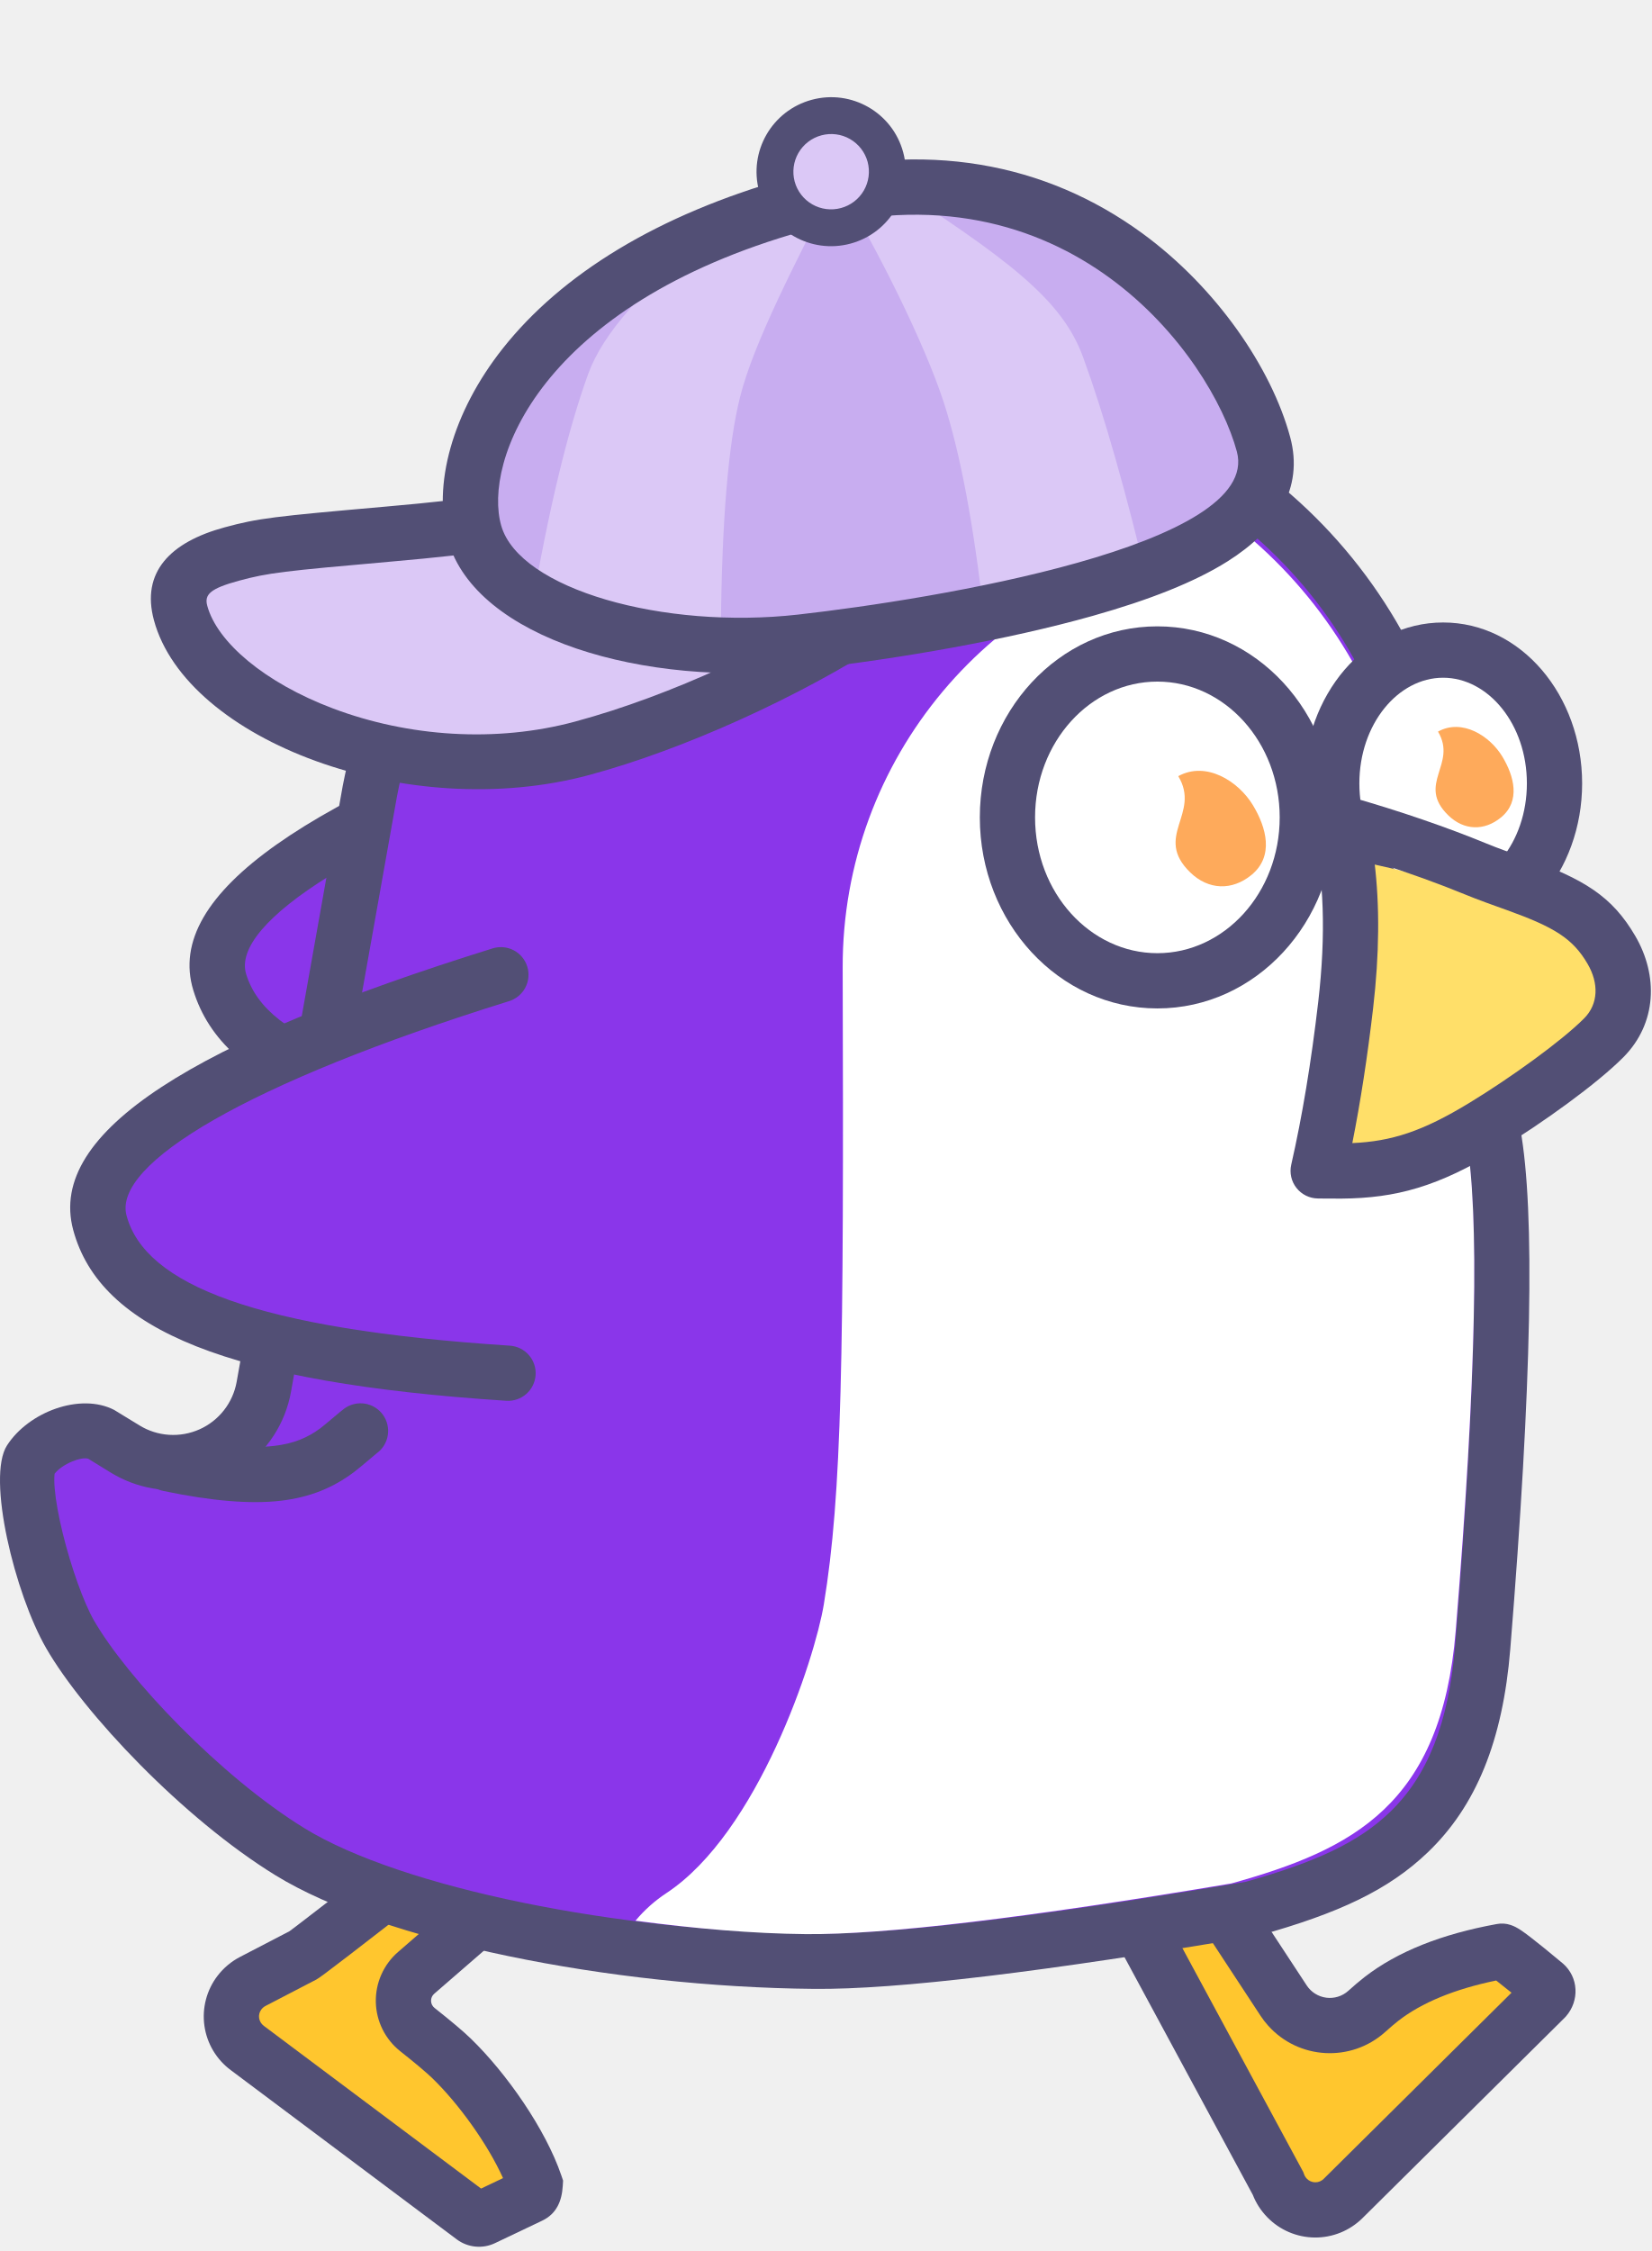
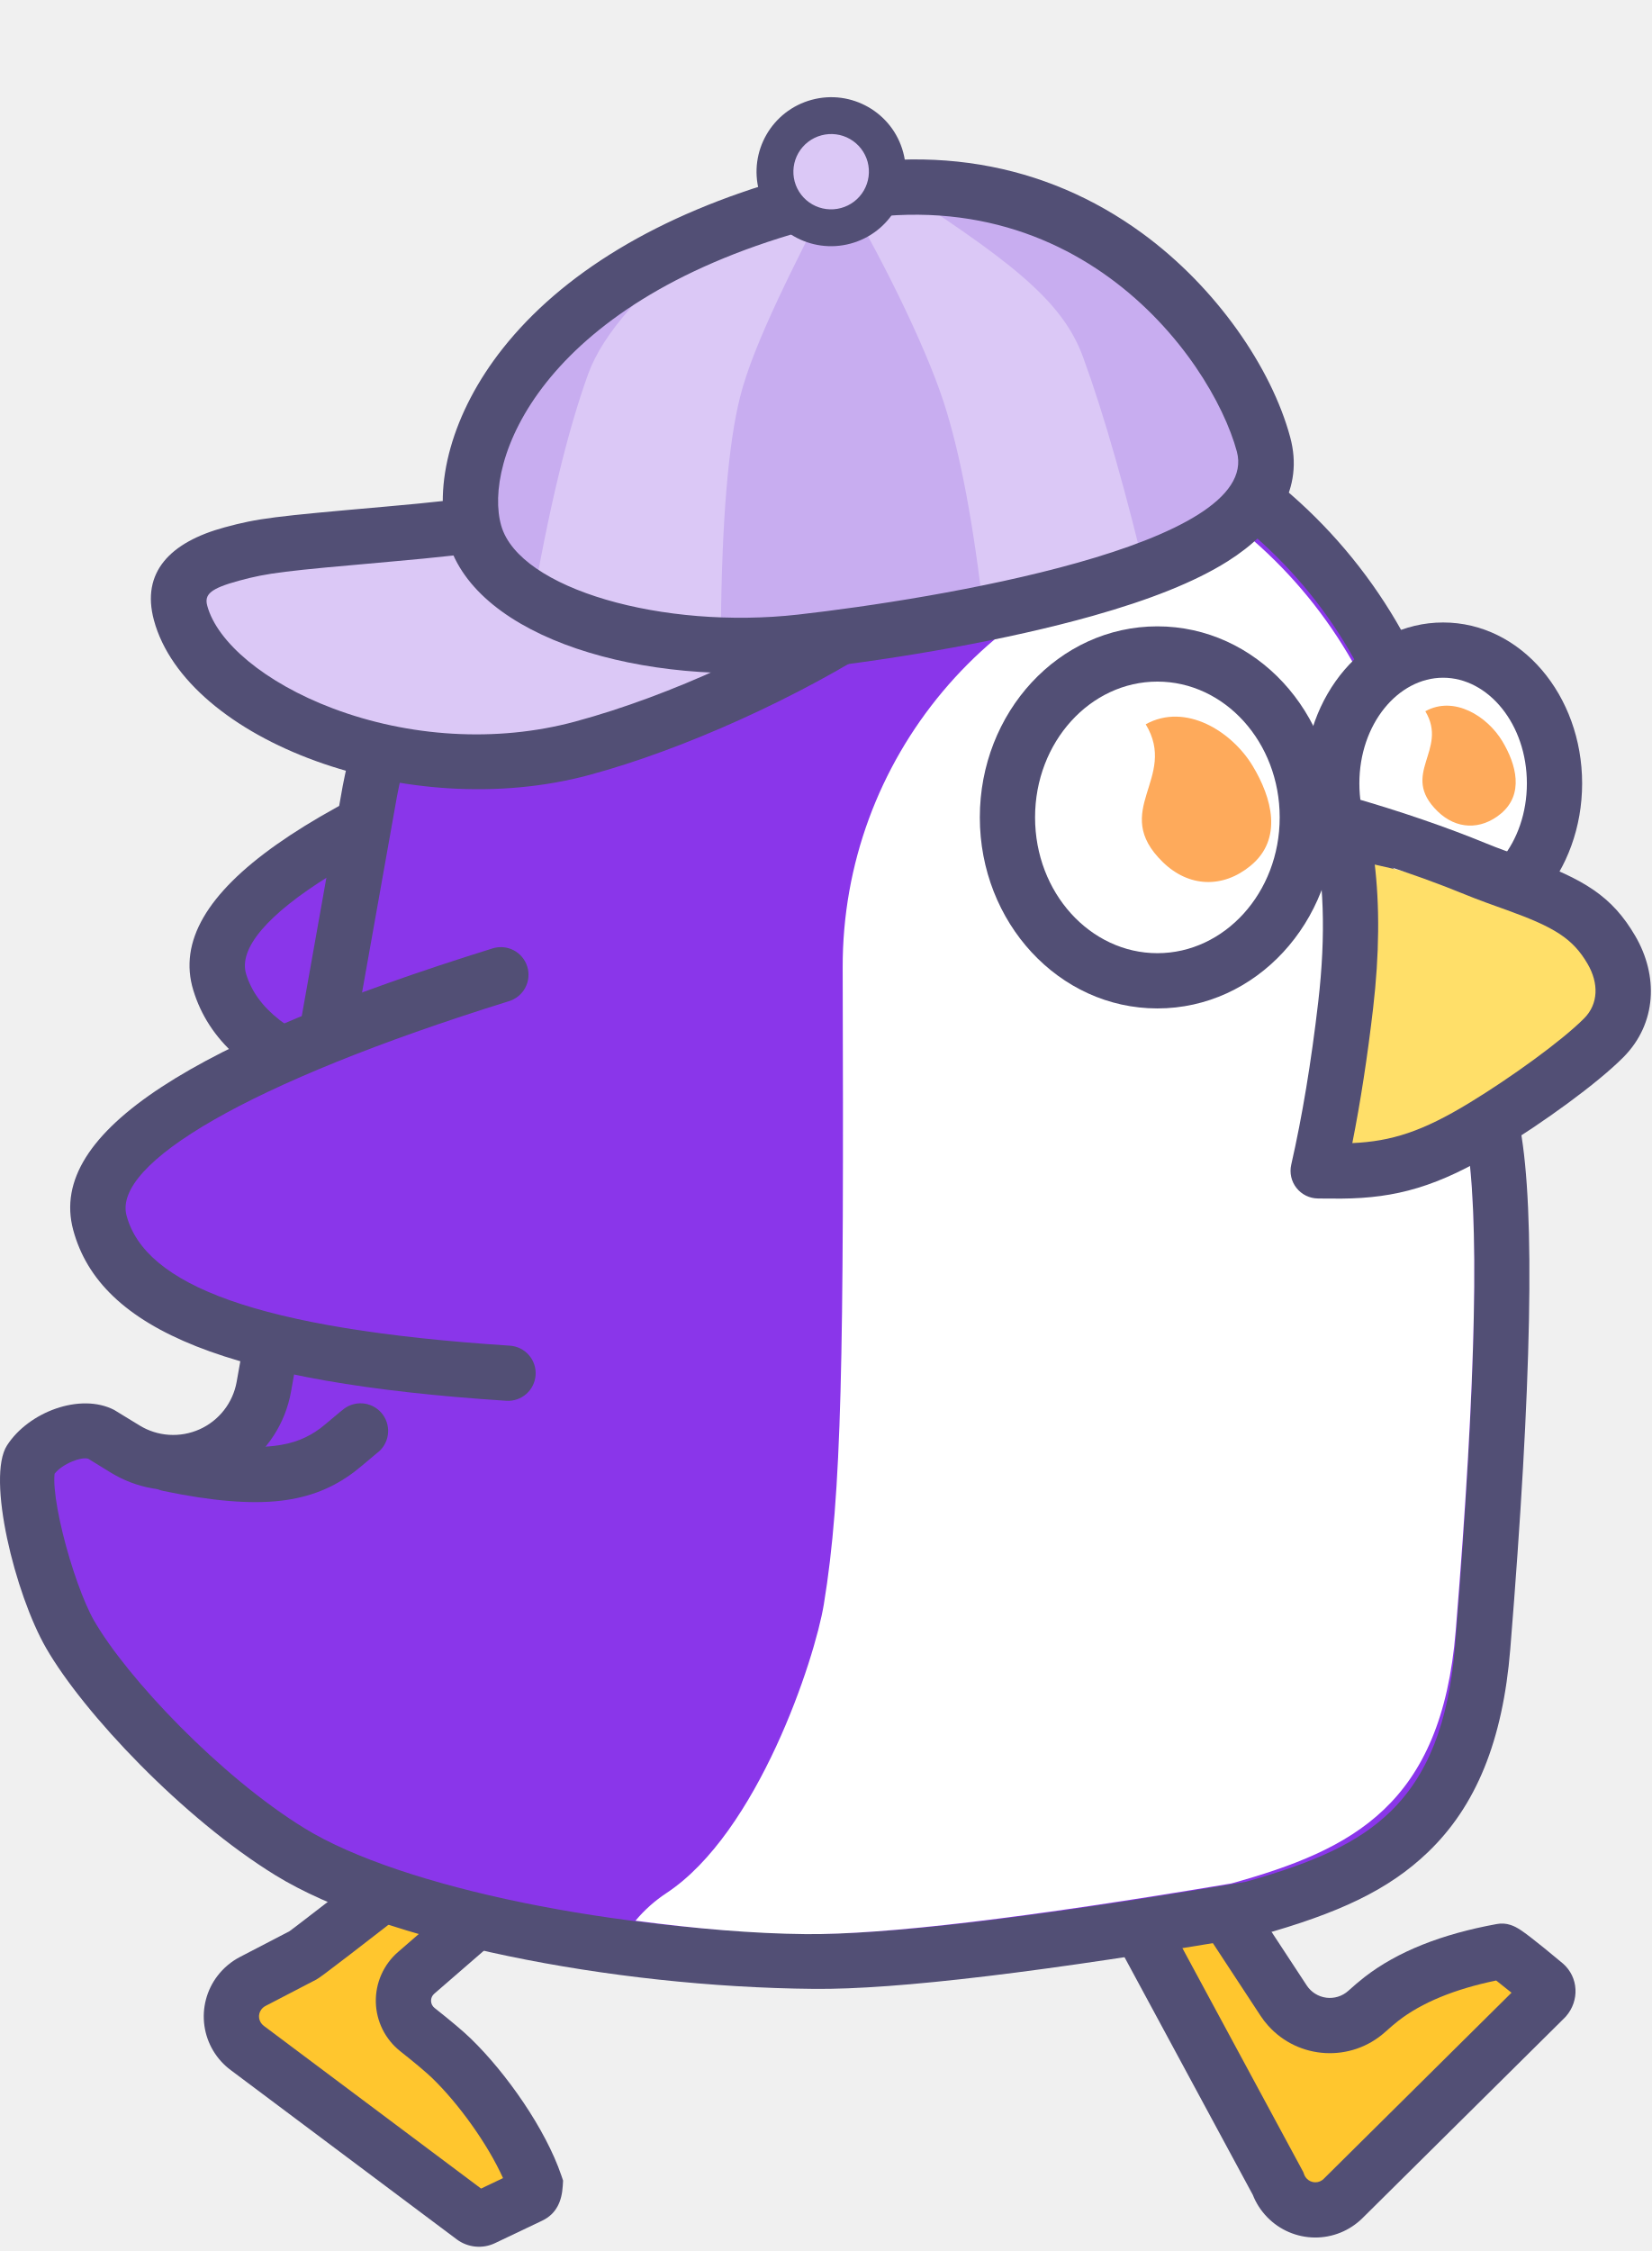
<svg xmlns="http://www.w3.org/2000/svg" width="350" height="477" viewBox="0 0 350 477" fill="none">
  <path d="M88.191 418.062L107.614 401.223C107.837 401.031 108.013 400.792 108.131 400.522C108.248 400.252 108.304 399.959 108.292 399.665C108.281 399.371 108.204 399.084 108.066 398.824C107.928 398.564 107.734 398.338 107.497 398.164L97.374 390.644C97.004 390.37 96.552 390.23 96.092 390.247C95.632 390.265 95.192 390.437 94.843 390.738C74.974 406.195 64.823 414.033 64.39 414.259L53.578 419.877C52.473 420.451 51.508 421.262 50.751 422.252C50.08 423.129 49.59 424.131 49.31 425.2C49.03 426.269 48.966 427.383 49.122 428.477C49.278 429.571 49.651 430.623 50.218 431.571C50.785 432.519 51.535 433.345 52.425 434L100.31 469.852C100.911 470.299 101.713 470.378 102.39 470.055L112.398 465.29C113.005 465.003 113.346 464.197 113.426 462.88C109.971 452.732 101.188 441.512 95.709 436.199C94.304 434.837 91.889 432.802 88.462 430.088C87.659 429.452 86.988 428.663 86.489 427.768C85.99 426.873 85.672 425.888 85.554 424.87C85.435 423.852 85.518 422.821 85.799 421.835C86.079 420.849 86.55 419.928 87.186 419.124C87.487 418.736 87.824 418.38 88.191 418.062Z" fill="#FFC62E" />
  <path d="M62.987 408.007C64.911 406.535 66.832 405.058 68.749 403.576C73.802 399.674 81.276 393.873 91.165 386.183C92.523 385.067 94.216 384.438 95.973 384.395C97.731 384.352 99.452 384.897 100.864 385.945L110.987 393.463C111.928 394.16 112.7 395.06 113.246 396.095C113.793 397.131 114.099 398.276 114.144 399.446C114.188 400.616 113.969 401.781 113.503 402.855C113.036 403.929 112.335 404.884 111.449 405.65L92.027 422.487C91.81 422.675 91.637 422.909 91.52 423.172C91.404 423.434 91.347 423.72 91.353 424.007C91.36 424.294 91.43 424.576 91.558 424.834C91.686 425.091 91.87 425.316 92.095 425.494C95.664 428.316 98.203 430.46 99.783 431.992C107.328 439.303 115.623 451.166 118.967 460.987L119.338 462.078L119.268 463.231C119.073 466.45 117.927 469.133 114.913 470.571L104.905 475.336C103.609 475.952 102.17 476.203 100.742 476.062C99.314 475.921 97.952 475.394 96.802 474.536L48.934 438.692C47.421 437.575 46.146 436.168 45.183 434.553C44.22 432.938 43.588 431.147 43.324 429.286C43.06 427.424 43.169 425.528 43.646 423.709C44.122 421.89 44.956 420.184 46.099 418.69C47.379 417.018 49.011 415.649 50.88 414.679L61.352 409.237C61.849 408.868 62.343 408.495 62.987 408.007ZM98.675 395.161L98.515 395.289C98.569 395.246 98.624 395.205 98.675 395.161ZM91.635 440.394C90.403 439.202 88.113 437.266 84.829 434.667C83.254 433.42 81.974 431.841 81.079 430.043C80.184 428.245 79.696 426.271 79.651 424.263C79.607 422.255 80.005 420.262 80.819 418.425C81.632 416.589 82.841 414.955 84.359 413.639L100.121 399.972L96.222 397.079C74.561 413.925 68.031 418.962 67.088 419.451L56.277 425.069C55.934 425.247 55.635 425.498 55.401 425.804C54.558 426.903 54.778 428.448 55.933 429.307L101.959 463.769L106.608 461.553C103.321 454.247 97.124 445.713 91.635 440.394Z" fill="#524F75" />
  <path d="M272.049 423.944L253.069 395.036C252.804 394.63 252.398 394.336 251.929 394.212C251.46 394.088 250.962 394.141 250.531 394.363L239.366 400.102C238.267 400.822 238.019 402.055 238.618 402.972L270.847 462.668C271.256 463.821 271.909 464.873 272.761 465.752C273.53 466.546 274.45 467.18 275.466 467.616C276.482 468.051 277.574 468.281 278.68 468.292C279.786 468.302 280.882 468.093 281.906 467.676C282.93 467.259 283.862 466.643 284.646 465.864L327.481 423.419C328.302 422.474 328.215 421.22 327.393 420.5C321.697 415.747 318.654 413.407 318.261 413.479C307.409 415.458 298.913 418.826 292.775 423.587C291.7 424.435 290.655 425.322 289.643 426.244V426.242C288.388 427.365 286.905 428.205 285.296 428.703C283.687 429.2 281.989 429.345 280.319 429.127C278.648 428.909 277.045 428.333 275.618 427.438C274.19 426.544 272.973 425.352 272.049 423.944Z" fill="#FFC62E" />
  <path d="M236.161 395.208L236.421 395.038L247.857 389.157C249.573 388.275 251.555 388.059 253.421 388.551C255.287 389.043 256.905 390.207 257.964 391.821L276.943 420.73C277.406 421.434 278.015 422.03 278.729 422.477C279.442 422.924 280.244 423.212 281.079 423.321C281.915 423.43 282.764 423.357 283.568 423.108C284.373 422.859 285.114 422.439 285.742 421.877C286.857 420.862 288.008 419.887 289.193 418.954C296.153 413.557 305.509 409.85 317.217 407.715C318.194 407.525 319.204 407.592 320.147 407.91C320.524 408.031 320.852 408.174 321.172 408.334C321.539 408.523 321.894 408.734 322.282 408.989C322.85 409.362 323.544 409.873 324.409 410.537C326.005 411.764 328.245 413.581 331.256 416.096C334.569 419.001 334.778 423.947 331.903 427.257L331.607 427.575L288.772 470.02C287.438 471.343 285.855 472.389 284.114 473.097C282.374 473.804 280.51 474.16 278.631 474.142C276.752 474.125 274.896 473.735 273.168 472.995C271.441 472.255 269.878 471.18 268.569 469.832C267.245 468.475 266.206 466.866 265.513 465.101L233.554 405.902C231.345 402.226 232.549 397.575 236.161 395.208ZM296.364 428.213C295.677 428.745 294.733 429.547 293.552 430.607C286.327 437.073 275.223 436.461 268.754 429.235C268.171 428.586 267.638 427.893 267.16 427.163L250.099 401.177L245.566 403.506L276.222 460.291L276.372 460.72C276.501 461.081 276.705 461.409 276.969 461.678C277.199 461.918 277.475 462.109 277.78 462.24C278.085 462.372 278.413 462.442 278.745 462.445C279.077 462.448 279.407 462.385 279.714 462.259C280.021 462.134 280.301 461.948 280.536 461.713L320.343 422.267C319.334 421.44 318.313 420.626 317.281 419.828C317.217 419.78 317.154 419.729 317.088 419.682C308.179 421.526 301.283 424.402 296.364 428.213Z" fill="#524F75" />
  <path d="M132.465 238.959C71.763 233.948 50.586 221.858 46.52 205.548C42.453 189.238 74.235 171.522 132.336 154.531" fill="#8A36EA" />
  <path d="M134.322 231.146C80.31 229.524 56.591 220.884 52.168 206.42C48.872 195.637 76.48 177.499 131.534 158.217C132.259 157.963 132.927 157.568 133.501 157.056C134.074 156.543 134.54 155.923 134.873 155.23C135.207 154.537 135.4 153.786 135.443 153.018C135.486 152.25 135.377 151.482 135.123 150.756C134.869 150.031 134.474 149.363 133.962 148.789C133.449 148.216 132.829 147.75 132.136 147.417C131.443 147.083 130.692 146.89 129.924 146.847C129.156 146.804 128.388 146.913 127.662 147.167C65.551 168.921 34.663 189.214 40.97 209.842C47.419 230.937 75.284 241.087 133.969 242.847C134.741 242.878 135.513 242.755 136.238 242.486C136.963 242.217 137.627 241.807 138.193 241.279C138.759 240.752 139.214 240.117 139.533 239.413C139.852 238.708 140.028 237.948 140.052 237.175C140.075 236.402 139.945 235.632 139.669 234.909C139.393 234.187 138.977 233.526 138.444 232.966C137.911 232.405 137.272 231.955 136.565 231.643C135.857 231.331 135.095 231.162 134.322 231.146Z" fill="#524F75" />
  <path d="M61.489 392.419C83.895 406.185 131.889 415.225 172.595 415.606C189.702 415.764 220.619 412.055 265.356 404.478C291.911 397.028 311.155 387.161 314.256 348.935C318.761 293.354 319.497 257.13 316.453 240.265C313.992 226.609 309.657 202.712 303.442 168.575C294.515 119.53 252.01 83.902 202.418 83.902H179.233C129.971 83.902 87.649 119.073 78.373 167.717L55.922 293.838C54.033 304.449 43.901 311.518 33.292 309.631C30.88 309.2 28.571 308.32 26.484 307.036L21.516 303.982C17.177 301.744 9.392 304.831 6.412 309.465C3.433 314.099 9.79 337.53 14.849 346.326C19.91 355.11 39.081 378.655 61.489 392.419Z" fill="#8A36EA" />
  <path d="M58.423 397.409C38.825 385.368 17.703 363.017 9.774 349.237C3.155 337.733 -2.89 313.099 1.487 306.291C6.055 299.184 17.03 295.079 24.197 298.771L29.551 302.047C31.447 303.214 33.599 303.9 35.821 304.045C38.042 304.19 40.266 303.79 42.297 302.88C44.329 301.969 46.107 300.576 47.477 298.821C48.847 297.066 49.767 295.003 50.158 292.812L72.622 166.621C82.423 115.221 127.157 78.049 179.233 78.049H202.417C254.841 78.049 299.77 115.705 309.2 167.528C315.415 201.668 319.75 225.567 322.213 239.229C325.374 256.771 324.634 293.303 320.086 349.409C318.503 368.939 312.796 382.732 302.654 392.468C294.217 400.566 283.672 405.419 266.933 410.113C221.27 417.879 190.092 421.62 172.537 421.456C129.106 421.056 81.081 411.327 58.423 397.409ZM11.594 315.438C11.813 317.992 12.41 321.3 13.301 324.935C15.077 332.172 17.77 339.653 19.924 343.399C26.905 355.53 46.669 376.445 64.554 387.43C85.059 400.029 131.151 409.362 172.65 409.748C189.268 409.901 219.83 406.242 264.072 398.753C278.935 394.564 287.867 390.427 294.548 384.018C302.455 376.425 307.052 365.313 308.419 348.453C312.882 293.395 313.606 257.483 310.691 241.296C308.228 227.643 303.895 203.75 297.68 169.616C289.262 123.356 249.175 89.756 202.417 89.756H179.233C132.786 89.756 92.874 122.925 84.136 168.743L61.686 294.862C59.231 308.654 46.059 317.846 32.267 315.391C29.131 314.834 26.128 313.689 23.416 312.018L18.724 309.13C17.34 308.615 13.249 310.142 11.569 312.297C11.475 313.243 11.491 314.23 11.594 315.438Z" fill="#524F75" />
  <path d="M298.01 171.49C302.247 194.545 306.465 217.603 310.662 240.665C313.62 256.936 312.906 291.888 308.524 345.52C305.509 382.403 286.797 391.925 260.97 399.114C217.468 406.425 187.398 410.005 170.762 409.851C159.603 409.748 147.158 408.675 134.684 407.008C136.567 404.751 138.771 402.783 141.226 401.166C160.639 388.378 172.697 351.541 174.596 339.988C178.455 316.505 178.851 287.982 178.594 205.082C178.457 160.897 210.186 123.049 253.718 115.473C257.634 114.79 261.602 114.458 265.577 114.48C282.53 129.264 293.965 149.363 298.01 171.49Z" fill="white" />
  <path d="M276.352 167.917C276.352 172.565 277.084 177.167 278.507 181.462C279.929 185.756 282.015 189.658 284.644 192.945C287.273 196.231 290.394 198.839 293.829 200.617C297.264 202.396 300.946 203.312 304.664 203.312C308.382 203.312 312.063 202.396 315.498 200.617C318.933 198.839 322.054 196.231 324.683 192.945C327.313 189.658 329.398 185.756 330.821 181.462C332.244 177.167 332.976 172.565 332.976 167.917C332.976 163.268 332.244 158.666 330.821 154.371C329.398 150.077 327.313 146.175 324.683 142.888C322.054 139.602 318.933 136.995 315.498 135.216C312.063 133.437 308.382 132.521 304.664 132.521C300.946 132.521 297.264 133.437 293.829 135.216C290.394 136.995 287.273 139.602 284.644 142.888C282.015 146.175 279.929 150.077 278.507 154.371C277.084 158.666 276.352 163.268 276.352 167.917Z" fill="white" />
  <path d="M305.85 200.113C322.377 200.113 335.31 184.634 335.31 166.01C335.31 147.385 322.375 131.906 305.85 131.906C289.323 131.906 276.391 147.385 276.391 166.01C276.391 184.634 289.327 200.113 305.85 200.113ZM305.85 188.406C296.299 188.406 288.098 178.587 288.098 166.01C288.098 153.432 296.303 143.614 305.85 143.614C315.397 143.614 323.602 153.432 323.602 166.01C323.602 178.587 315.397 188.406 305.85 188.406Z" fill="#524F75" />
  <path d="M282.382 252C292.402 251.247 301.069 250.967 316.547 240.01C323.001 235.439 334.691 226.255 340.143 219.957C345.307 213.994 343.656 206.788 340.143 202.011C332.917 192.19 322.11 191.631 309.867 187.954C305.165 186.543 294.314 183.539 280.426 181C283.98 191.2 285.549 203.494 285.122 217.88C284.752 230.44 283.84 241.813 282.382 252Z" fill="#FFDF69" />
  <path d="M291.014 213.632C292.337 202.245 292.436 191.913 291.295 182.631C298.606 184.949 305.15 187.343 310.374 189.491C311.814 190.083 313.293 190.652 315.008 191.281C315.672 191.525 316.345 191.766 317.211 192.079L319.322 192.836C329.437 196.477 333.33 198.869 336.468 204.25C338.871 208.367 338.766 212.744 335.74 215.79C330.983 220.584 320.175 228.364 311.49 233.657C301.441 239.782 294.905 241.856 286.604 242.227C288.345 233.468 289.812 223.938 291.014 213.632ZM279.314 253.964L280.592 253.977C282.337 253.995 283.262 254.001 284.329 253.991C295.888 253.895 304.749 251.476 317.584 243.651C327.012 237.907 338.471 229.655 344.05 224.036C351.199 216.83 351.447 206.685 346.577 198.346C341.664 189.934 335.787 186.319 323.283 181.819L321.16 181.058C320.317 180.756 319.67 180.522 319.041 180.289C317.624 179.775 316.218 179.231 314.823 178.66C307.131 175.499 296.846 171.876 285.445 168.658C281.141 167.443 277.117 171.312 278.167 175.663C280.614 185.829 281.035 198.038 279.383 212.28C277.896 225.078 275.988 236.588 273.658 246.81C273.464 247.663 273.463 248.549 273.656 249.402C273.849 250.256 274.231 251.055 274.774 251.741C275.317 252.427 276.006 252.983 276.792 253.368C277.578 253.752 278.44 253.956 279.314 253.964Z" fill="#524F75" />
  <path d="M215.863 171.819C215.863 181.206 218.846 190.209 224.156 196.847C229.465 203.485 236.667 207.214 244.175 207.214C251.684 207.214 258.886 203.485 264.195 196.847C269.505 190.209 272.488 181.206 272.488 171.819C272.488 162.432 269.505 153.429 264.195 146.791C258.886 140.153 251.684 136.424 244.175 136.424C236.667 136.424 229.465 140.153 224.156 146.791C218.846 153.429 215.863 162.432 215.863 171.819Z" fill="white" />
  <path d="M245.291 213.692C266.189 213.692 282.921 195.46 282.921 173.21C282.921 150.959 266.191 132.727 245.291 132.727C224.39 132.727 207.66 150.959 207.66 173.21C207.66 195.46 224.39 213.692 245.291 213.692ZM245.291 201.985C231.094 201.985 219.367 189.209 219.367 173.21C219.367 157.21 231.092 144.434 245.291 144.434C259.49 144.434 271.213 157.21 271.213 173.21C271.213 189.209 259.486 201.985 245.291 201.985Z" fill="#524F75" />
  <path d="M34.688 315.958C44.793 318.065 53.029 318.771 59.507 318.016C65.78 317.28 70.631 315.22 74.961 311.991C76.364 310.943 79.531 308.184 79.839 307.961C80.462 307.511 80.99 306.942 81.392 306.288C81.795 305.633 82.065 304.906 82.187 304.147C82.308 303.388 82.279 302.613 82.101 301.865C81.923 301.117 81.599 300.412 81.148 299.79C80.698 299.167 80.129 298.639 79.474 298.236C78.82 297.832 78.092 297.562 77.333 297.441C76.573 297.319 75.798 297.348 75.05 297.527C74.302 297.705 73.597 298.029 72.974 298.48C72.116 299.101 68.863 301.936 67.96 302.607C65.21 304.658 62.274 305.905 58.143 306.389C53.111 306.978 46.051 306.369 37.074 304.498C36.316 304.326 35.53 304.306 34.764 304.44C33.998 304.575 33.267 304.86 32.612 305.281C31.958 305.701 31.394 306.247 30.953 306.888C30.512 307.529 30.203 308.251 30.045 309.012C29.886 309.774 29.881 310.559 30.029 311.323C30.178 312.086 30.477 312.813 30.909 313.459C31.341 314.106 31.898 314.66 32.547 315.089C33.196 315.518 33.923 315.813 34.688 315.958Z" fill="#524F75" />
  <path d="M109.862 164.818C78.707 168.666 43.206 144.543 37.54 125.003C31.879 105.463 74.662 120.307 105.815 116.463C136.968 112.616 175.322 100.091 180.982 119.632C186.641 139.173 141.016 160.97 109.862 164.818Z" fill="#DBC8F6" />
  <path d="M124.885 164.225C144.806 158.853 169.249 147.819 188.03 135.668C210.413 121.185 222.697 106.993 219.236 94.163C216.253 83.101 205.821 80.025 190.113 82.201C179.681 83.646 170.049 86.33 146.208 93.829L142.662 94.943C132.958 97.986 126.77 99.844 120.656 101.492C115.858 102.786 110.609 103.85 104.777 104.747C98.164 105.764 91.534 106.489 81.767 107.35C57.904 109.454 54.755 109.807 47.613 111.745C36.001 114.894 29.894 121.296 32.618 131.408C39.488 156.886 86.44 174.591 124.885 164.225ZM121.84 152.92C105.114 157.43 86.549 156.153 70.549 150.118C56.163 144.693 46.013 136.106 43.925 128.363C43.286 125.993 44.499 124.722 50.68 123.046C56.808 121.383 60.05 121.02 82.8 119.013C92.798 118.132 99.638 117.385 106.559 116.321C112.796 115.361 118.458 114.213 123.709 112.799C130.013 111.099 136.326 109.203 146.169 106.114L149.724 104.998C172.842 97.728 182.209 95.116 191.722 93.798C202.277 92.336 206.998 93.729 207.937 97.212C211.498 110.419 162.932 141.841 121.84 152.92Z" fill="#524F75" />
  <path d="M168.683 130.496C133.111 134.927 106.848 121.687 103.677 108.064C100.502 94.44 117.021 59.458 173.822 46.615C230.63 33.771 257.344 79.724 261.681 99.962C266.014 120.201 197.399 128.768 168.683 130.496Z" fill="#DBC8F6" />
  <path d="M177.273 38.453C168.634 55.595 159.782 72.44 156.84 84.152C154.354 94.058 153.002 110.187 152.787 132.544C152.75 136.624 208.877 133.507 208.575 130.822C206.371 111.195 203.512 95.982 199.992 85.184C195.993 72.908 186.074 52.849 177.273 38.453ZM175.106 39.708C151.28 46.476 133.409 54.205 120.294 62.971C107.179 71.735 103.034 89.729 96.065 110.518L112.544 129.685C116.229 108.155 120.275 91.321 124.681 79.186C127.759 70.709 136.414 60.874 150.644 49.679C156.783 44.851 166.892 45.041 175.106 39.708ZM186.33 37.236C214.027 55.074 225.072 63.495 229.518 75.616C233.964 87.735 238.654 104.19 243.588 124.979L272.188 102.42C270.4 98.995 270.951 94.75 269.139 91.644C258.763 73.848 247.978 61.236 236.79 53.808C223.647 45.085 210.177 43.93 186.33 37.236Z" fill="#C8ADF0" />
  <path d="M169.185 130.229C140.601 133.457 110.115 124.856 106.234 111.414C102.35 97.975 114.207 64.744 170.265 48.944C226.319 33.145 256.744 75.705 262.133 95.685C267.52 115.671 197.771 126.999 169.185 130.229ZM231.578 130.511C243.551 127.135 253.159 123.366 260.144 118.969C270.605 112.377 276.367 103.506 273.438 92.641C269.482 77.971 257.798 60.907 242.101 49.444C221.6 34.472 195.957 29.542 167.086 37.68C139.33 45.501 119.04 58.101 106.596 73.79C95.848 87.345 91.581 102.888 94.983 114.664C100.949 135.293 136.44 145.713 170.502 141.864C190.658 139.584 213.569 135.589 231.578 130.511Z" fill="#524F75" />
  <path d="M164.651 39.484C164.244 37.977 164.139 36.406 164.342 34.858C164.545 33.31 165.051 31.817 165.832 30.464C166.612 29.111 167.653 27.924 168.893 26.971C170.133 26.018 171.549 25.318 173.059 24.911C174.57 24.503 176.146 24.397 177.697 24.597C179.248 24.797 180.744 25.301 182.099 26.078C183.454 26.855 184.642 27.892 185.595 29.128C186.549 30.363 187.248 31.775 187.654 33.282C188.06 34.788 188.165 36.36 187.963 37.907C187.76 39.455 187.254 40.948 186.473 42.301C185.692 43.655 184.652 44.842 183.412 45.794C182.172 46.747 180.756 47.447 179.246 47.855C177.735 48.262 176.159 48.369 174.608 48.168C173.057 47.968 171.561 47.465 170.206 46.688C168.851 45.91 167.662 44.874 166.709 43.638C165.756 42.402 165.057 40.99 164.651 39.484Z" fill="#DBC8F6" />
  <path d="M180.258 51.621C188.689 49.348 193.687 40.684 191.417 32.267C189.148 23.849 180.47 18.873 172.041 21.146C163.613 23.419 158.613 32.083 160.882 40.5C163.15 48.918 171.829 53.893 180.258 51.621ZM178.224 44.086C177.212 44.361 176.154 44.434 175.113 44.3C174.072 44.167 173.068 43.83 172.157 43.308C171.246 42.787 170.447 42.091 169.805 41.261C169.163 40.43 168.691 39.481 168.416 38.469C168.145 37.455 168.076 36.397 168.213 35.357C168.351 34.316 168.692 33.313 169.217 32.404C169.742 31.496 170.441 30.699 171.274 30.061C172.107 29.422 173.057 28.954 174.071 28.682C175.084 28.407 176.142 28.334 177.183 28.467C178.225 28.6 179.229 28.937 180.141 29.459C181.052 29.981 181.851 30.677 182.493 31.508C183.135 32.338 183.607 33.287 183.882 34.301C184.153 35.315 184.222 36.372 184.084 37.413C183.946 38.453 183.605 39.456 183.08 40.365C182.554 41.273 181.855 42.07 181.022 42.708C180.189 43.346 179.238 43.815 178.224 44.086Z" fill="#524F75" />
  <path d="M107.106 291.636C46.403 286.626 25.227 274.536 21.16 258.228C17.094 241.919 48.875 224.202 106.977 207.211" fill="#8A36EA" />
  <path d="M108.057 285.155C54.135 281.647 30.73 272.188 26.816 257.573C23.897 246.683 52.123 229.518 107.817 212.168C108.561 211.948 109.253 211.582 109.855 211.092C110.456 210.602 110.954 209.997 111.319 209.313C111.685 208.629 111.911 207.879 111.984 207.106C112.057 206.334 111.976 205.555 111.745 204.814C111.514 204.073 111.139 203.386 110.64 202.792C110.141 202.198 109.53 201.708 108.84 201.353C108.151 200.997 107.398 200.782 106.624 200.72C105.851 200.658 105.073 200.75 104.336 200.991C41.501 220.568 9.924 239.768 15.507 260.605C21.216 281.912 48.71 293.027 107.296 296.833C108.844 296.934 110.37 296.416 111.536 295.392C112.702 294.369 113.414 292.923 113.515 291.375C113.616 289.826 113.098 288.301 112.074 287.135C111.05 285.968 109.605 285.256 108.057 285.155Z" fill="#524F75" />
-   <path d="M252.26 184.876C244.377 177.221 254.555 172.472 249.716 164.472C255.629 161.216 262.46 165.533 265.536 170.621C268.392 175.342 270.065 181.443 265.226 185.411C261.125 188.773 256.111 188.616 252.26 184.876Z" fill="#FEAA5B" />
-   <path d="M306.928 172.763C300.128 166.12 308.929 161.978 304.761 155.032C309.874 152.193 315.77 155.935 318.421 160.353C320.881 164.452 322.317 169.753 318.13 173.209C314.582 176.137 310.25 176.008 306.928 172.763Z" fill="#FEAA5B" />
+   <path d="M246.458 182.701C235.168 171.736 249.745 164.934 242.816 153.477C251.284 148.814 261.067 154.996 265.474 162.283C269.564 169.045 271.959 177.784 265.029 183.467C259.156 188.282 251.974 188.057 246.458 182.701Z" fill="#FEAA5B" />
+   <path d="M304.667 171.912C296.54 163.972 307.06 159.021 302.077 150.718C308.189 147.326 315.236 151.798 318.404 157.078C321.345 161.978 323.062 168.313 318.057 172.444C313.817 175.944 308.638 175.79 304.667 171.912Z" fill="#FEAA5B" />
</svg>
